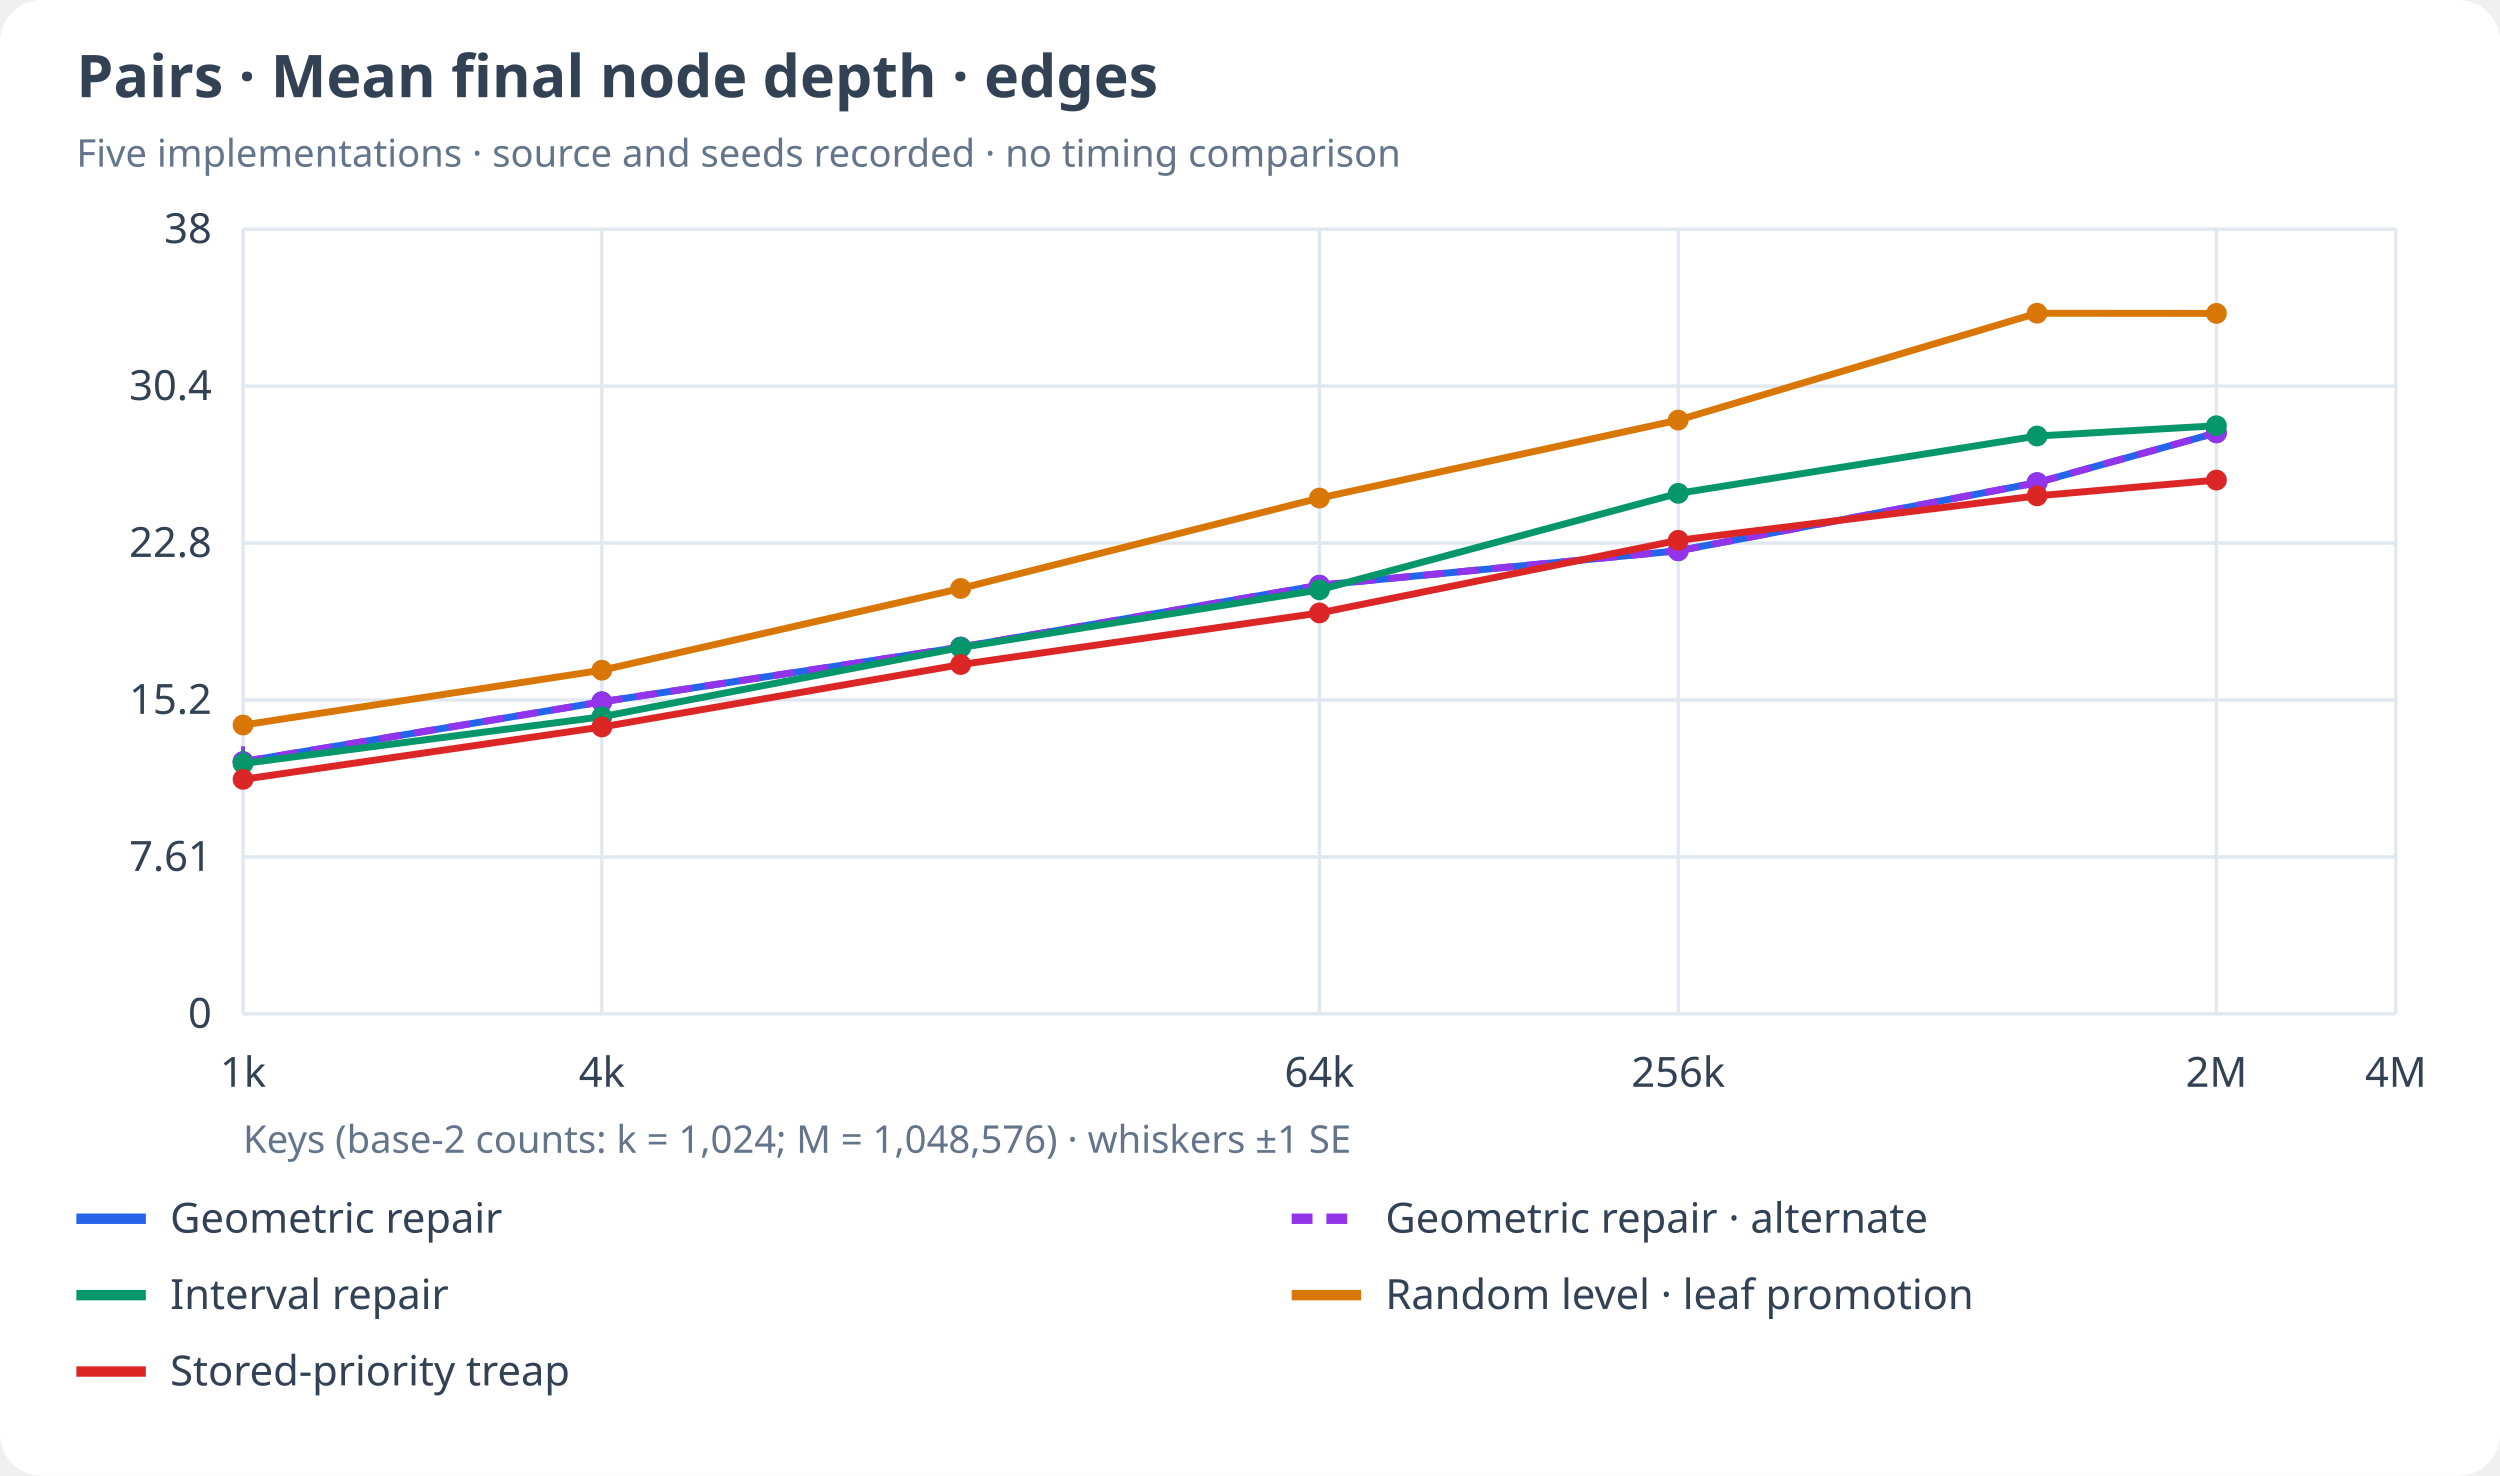
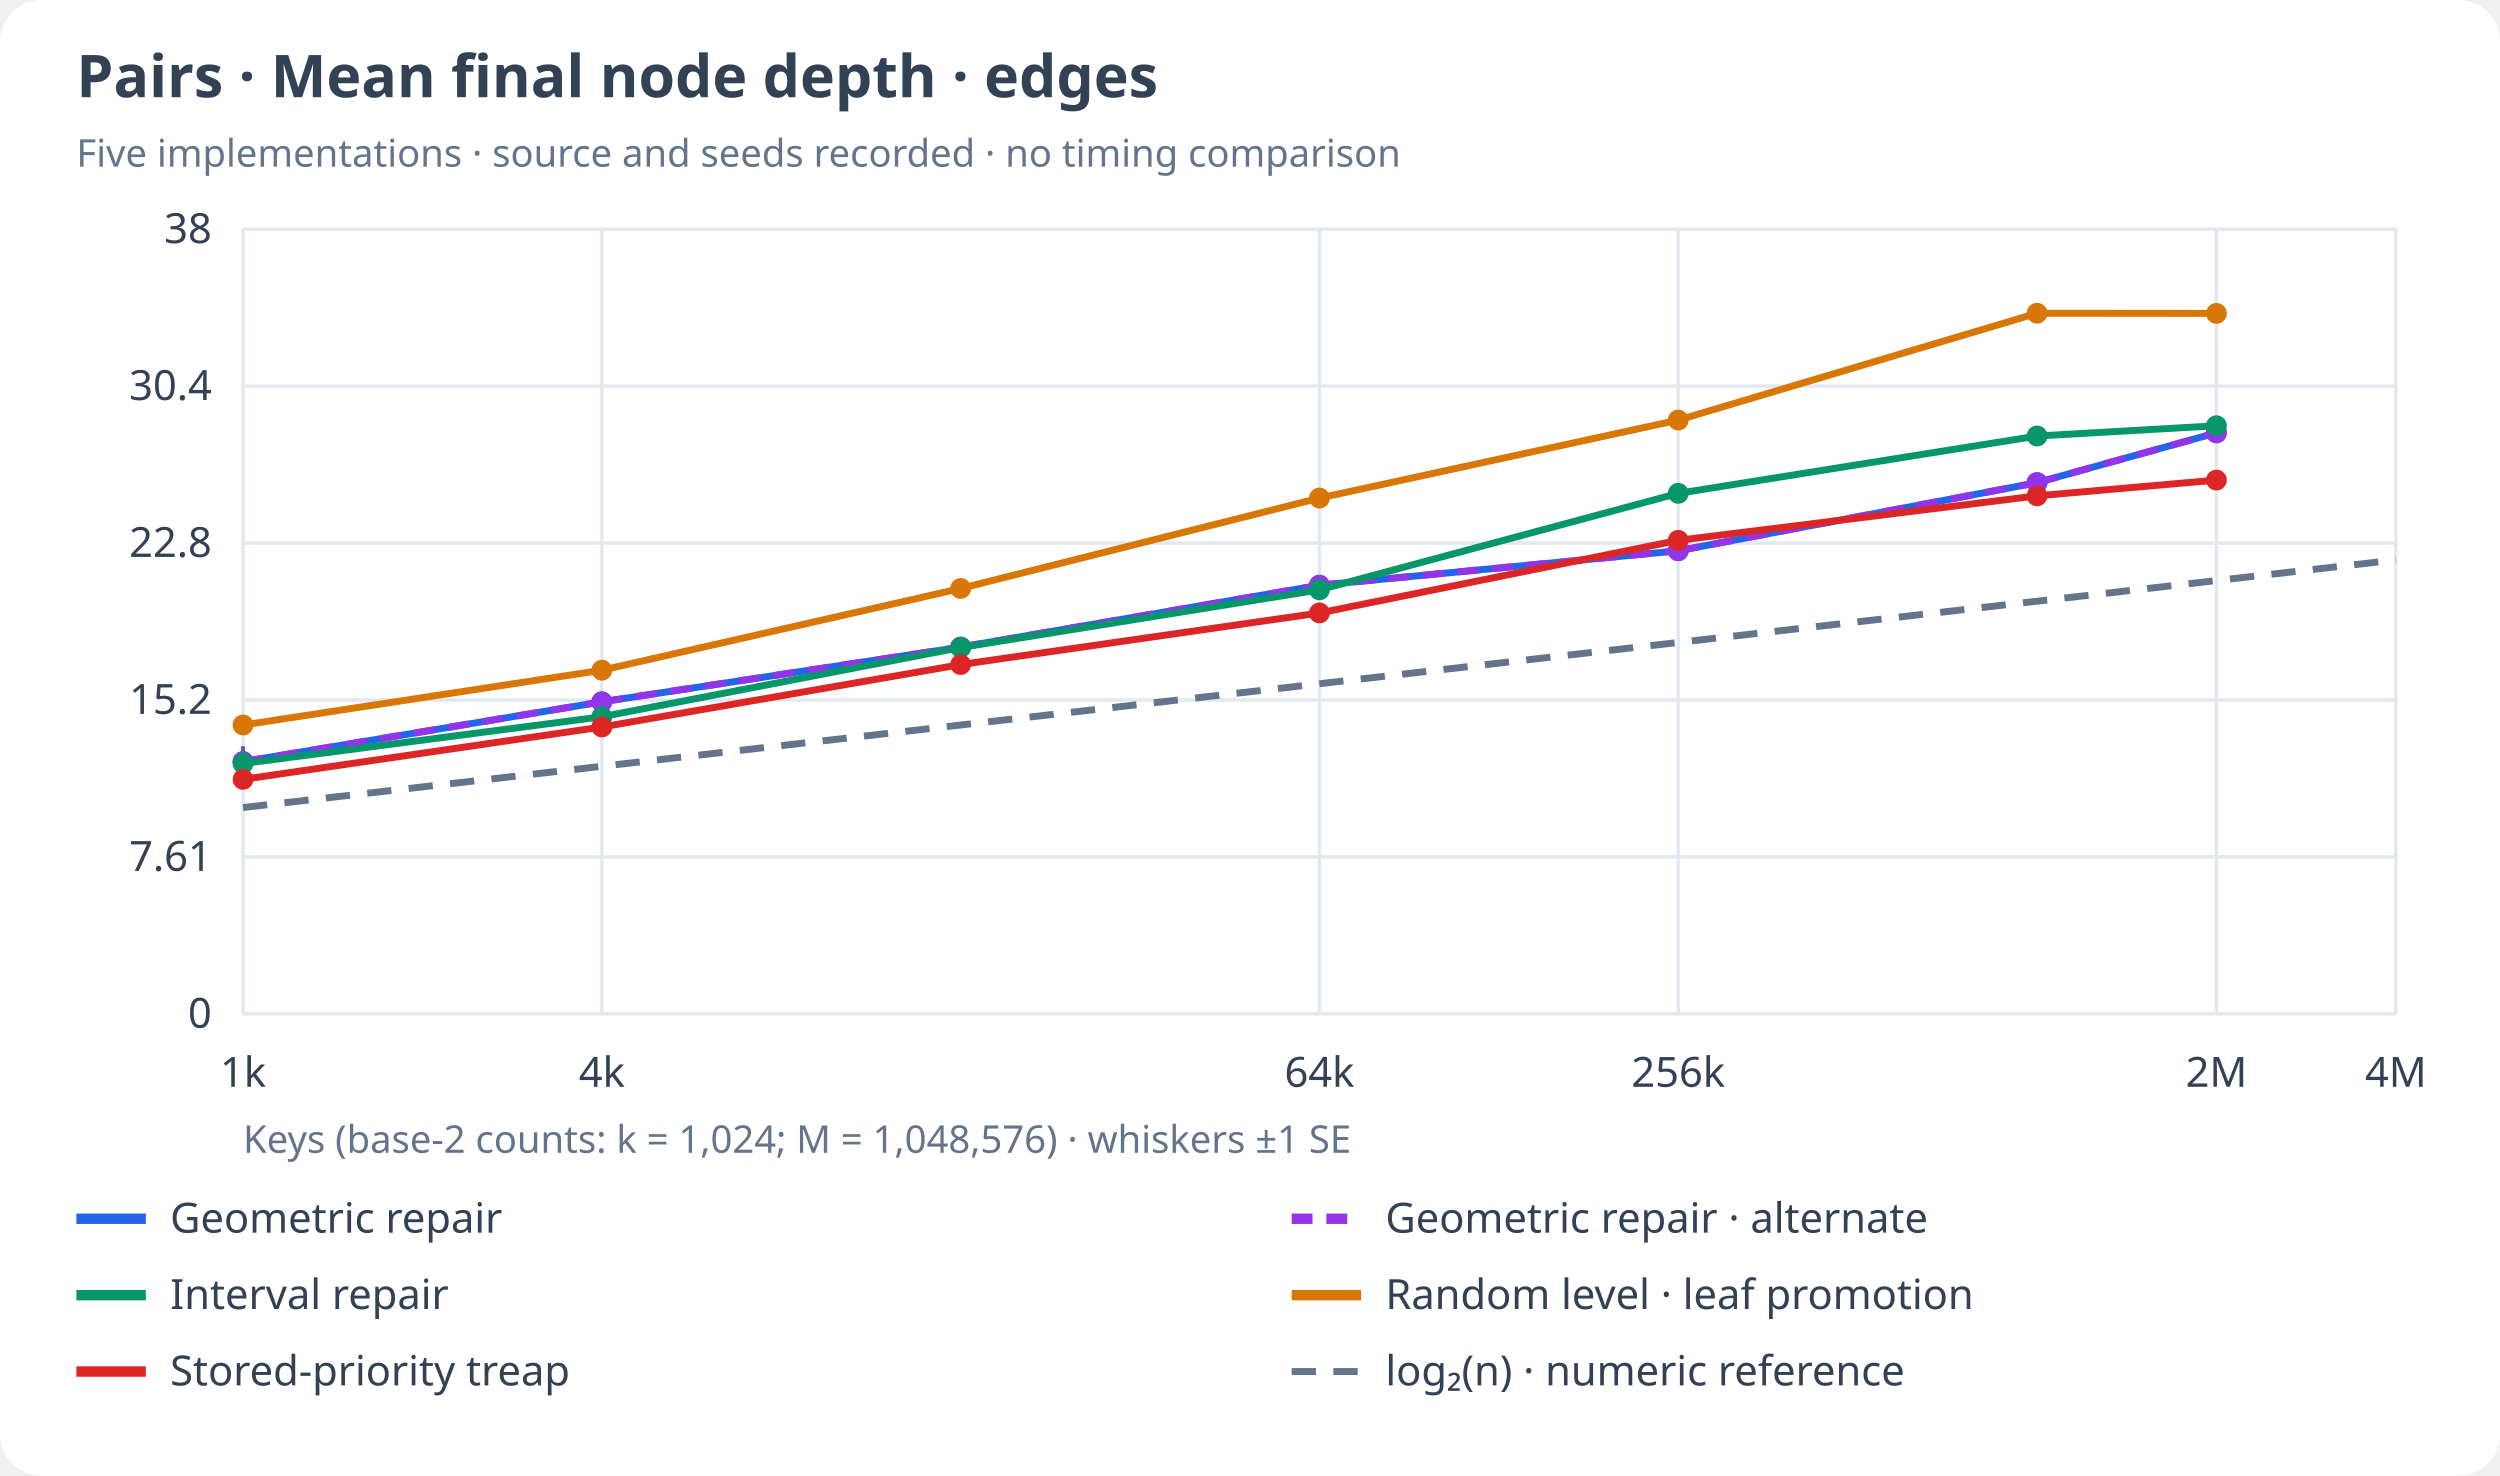
<svg xmlns="http://www.w3.org/2000/svg" viewBox="0 0 720 425" role="img" aria-labelledby="pairs-mean_depth-title pairs-mean_depth-desc">
  <style>text{font:12px system-ui,sans-serif;fill:#334155}.grid{stroke:#e2e8f0}</style>
  <rect width="720" height="425" rx="12" fill="white" />
  <text x="22" y="28" style="font-size:17px;font-weight:650">Pairs · Mean final node depth · edges</text>
  <text x="22" y="48" style="font-size:11px;fill:#64748b">Five implementations · source and seeds recorded · no timing comparison</text>
  <path class="grid" d="M70,292.00h620" />
  <text x="61" y="296.00" text-anchor="end">0</text>
  <path class="grid" d="M70,246.80h620" />
  <text x="61" y="250.80" text-anchor="end">7.61</text>
  <path class="grid" d="M70,201.60h620" />
  <text x="61" y="205.60" text-anchor="end">15.2</text>
  <path class="grid" d="M70,156.40h620" />
  <text x="61" y="160.40" text-anchor="end">22.8</text>
  <path class="grid" d="M70,111.20h620" />
  <text x="61" y="115.20" text-anchor="end">30.4</text>
  <path class="grid" d="M70,66.00h620" />
  <text x="61" y="70.00" text-anchor="end">38</text>
  <path class="grid" d="M70.00,66v226" />
  <text x="70.00" y="313" text-anchor="middle">1k</text>
  <path class="grid" d="M173.33,66v226" />
  <text x="173.33" y="313" text-anchor="middle">4k</text>
  <path class="grid" d="M380.00,66v226" />
  <text x="380.00" y="313" text-anchor="middle">64k</text>
  <path class="grid" d="M483.33,66v226" />
  <text x="483.33" y="313" text-anchor="middle">256k</text>
  <path class="grid" d="M638.33,66v226" />
  <text x="638.33" y="313" text-anchor="middle">2M</text>
  <path class="grid" d="M690.00,66v226" />
  <text x="690.00" y="313" text-anchor="middle">4M</text>
+   <path class="log-reference" d="M70.00,232.57L690.00,161.26" stroke="#64748b" stroke-width="2" stroke-dasharray="7 5" fill="none" />
  <path d="M70.00,223.69V214.98" stroke="#2563eb" />
  <circle cx="70.00" cy="219.34" r="3" fill="#2563eb" />
  <path d="M70.00,219.34L173.33,202.12" stroke="#2563eb" stroke-width="2" fill="none" />
  <path d="M173.33,202.78V201.47" stroke="#2563eb" />
  <circle cx="173.33" cy="202.12" r="3" fill="#2563eb" />
  <path d="M173.33,202.12L276.67,186.36" stroke="#2563eb" stroke-width="2" fill="none" />
  <path d="M276.67,188.95V183.78" stroke="#2563eb" />
  <circle cx="276.67" cy="186.36" r="3" fill="#2563eb" />
  <path d="M276.67,186.36L380.00,168.54" stroke="#2563eb" stroke-width="2" fill="none" />
  <path d="M380.00,171.20V165.89" stroke="#2563eb" />
  <circle cx="380.00" cy="168.54" r="3" fill="#2563eb" />
  <path d="M380.00,168.54L483.33,158.62" stroke="#2563eb" stroke-width="2" fill="none" />
  <circle cx="483.33" cy="158.62" r="3" fill="#2563eb" />
  <path d="M483.33,158.62L586.67,139.00" stroke="#2563eb" stroke-width="2" fill="none" />
  <circle cx="586.67" cy="139.00" r="3" fill="#2563eb" />
  <path d="M586.67,139.00L638.33,124.65" stroke="#2563eb" stroke-width="2" fill="none" />
  <circle cx="638.33" cy="124.65" r="3" fill="#2563eb" />
  <path d="M22,351h20" stroke="#2563eb" stroke-width="3" />
  <text x="49" y="355">Geometric repair</text>
  <path d="M70.00,223.69V214.98" stroke="#9333ea" />
  <circle cx="70.00" cy="219.34" r="3" fill="#9333ea" />
  <path d="M70.00,219.34L173.33,202.12" stroke="#9333ea" stroke-width="2" fill="none" stroke-dasharray="6 4" />
  <path d="M173.33,202.78V201.47" stroke="#9333ea" />
  <circle cx="173.33" cy="202.12" r="3" fill="#9333ea" />
  <path d="M173.33,202.12L276.67,186.36" stroke="#9333ea" stroke-width="2" fill="none" stroke-dasharray="6 4" />
  <path d="M276.67,188.95V183.78" stroke="#9333ea" />
  <circle cx="276.67" cy="186.36" r="3" fill="#9333ea" />
  <path d="M276.67,186.36L380.00,168.54" stroke="#9333ea" stroke-width="2" fill="none" stroke-dasharray="6 4" />
  <path d="M380.00,171.20V165.89" stroke="#9333ea" />
  <circle cx="380.00" cy="168.54" r="3" fill="#9333ea" />
  <path d="M380.00,168.54L483.33,158.62" stroke="#9333ea" stroke-width="2" fill="none" stroke-dasharray="6 4" />
  <circle cx="483.33" cy="158.62" r="3" fill="#9333ea" />
  <path d="M483.33,158.62L586.67,139.00" stroke="#9333ea" stroke-width="2" fill="none" stroke-dasharray="6 4" />
  <circle cx="586.67" cy="139.00" r="3" fill="#9333ea" />
  <path d="M586.67,139.00L638.33,124.65" stroke="#9333ea" stroke-width="2" fill="none" stroke-dasharray="6 4" />
  <circle cx="638.33" cy="124.65" r="3" fill="#9333ea" />
  <path d="M372,351h20" stroke="#9333ea" stroke-width="3" stroke-dasharray="6 4" />
  <text x="399" y="355">Geometric repair · alternate</text>
  <path d="M70.00,223.65V216.12" stroke="#059669" />
  <circle cx="70.00" cy="219.89" r="3" fill="#059669" />
  <path d="M70.00,219.89L173.33,206.42" stroke="#059669" stroke-width="2" fill="none" />
  <path d="M173.33,208.19V204.65" stroke="#059669" />
  <circle cx="173.33" cy="206.42" r="3" fill="#059669" />
  <path d="M173.33,206.42L276.67,186.48" stroke="#059669" stroke-width="2" fill="none" />
  <path d="M276.67,187.09V185.86" stroke="#059669" />
  <circle cx="276.67" cy="186.48" r="3" fill="#059669" />
  <path d="M276.67,186.48L380.00,169.87" stroke="#059669" stroke-width="2" fill="none" />
  <path d="M380.00,172.00V167.74" stroke="#059669" />
  <circle cx="380.00" cy="169.87" r="3" fill="#059669" />
  <path d="M380.00,169.87L483.33,142.08" stroke="#059669" stroke-width="2" fill="none" />
  <circle cx="483.33" cy="142.08" r="3" fill="#059669" />
  <path d="M483.33,142.08L586.67,125.57" stroke="#059669" stroke-width="2" fill="none" />
  <circle cx="586.67" cy="125.57" r="3" fill="#059669" />
  <path d="M586.67,125.57L638.33,122.61" stroke="#059669" stroke-width="2" fill="none" />
  <circle cx="638.33" cy="122.61" r="3" fill="#059669" />
  <path d="M22,373h20" stroke="#059669" stroke-width="3" />
  <text x="49" y="377">Interval repair</text>
  <path d="M70.00,209.50V208.10" stroke="#d97706" />
  <circle cx="70.00" cy="208.80" r="3" fill="#d97706" />
  <path d="M70.00,208.80L173.33,193.02" stroke="#d97706" stroke-width="2" fill="none" />
  <path d="M173.33,194.72V191.31" stroke="#d97706" />
  <circle cx="173.33" cy="193.02" r="3" fill="#d97706" />
  <path d="M173.33,193.02L276.67,169.48" stroke="#d97706" stroke-width="2" fill="none" />
  <path d="M276.67,171.20V167.76" stroke="#d97706" />
  <circle cx="276.67" cy="169.48" r="3" fill="#d97706" />
  <path d="M276.67,169.48L380.00,143.44" stroke="#d97706" stroke-width="2" fill="none" />
  <path d="M380.00,145.62V141.26" stroke="#d97706" />
  <circle cx="380.00" cy="143.44" r="3" fill="#d97706" />
  <path d="M380.00,143.44L483.33,120.98" stroke="#d97706" stroke-width="2" fill="none" />
  <circle cx="483.33" cy="120.98" r="3" fill="#d97706" />
  <path d="M483.33,120.98L586.67,90.21" stroke="#d97706" stroke-width="2" fill="none" />
  <circle cx="586.67" cy="90.21" r="3" fill="#d97706" />
  <path d="M586.67,90.21L638.33,90.26" stroke="#d97706" stroke-width="2" fill="none" />
  <circle cx="638.33" cy="90.26" r="3" fill="#d97706" />
  <path d="M372,373h20" stroke="#d97706" stroke-width="3" />
  <text x="399" y="377">Random level · leaf promotion</text>
  <path d="M70.00,226.90V222.00" stroke="#dc2626" />
  <circle cx="70.00" cy="224.45" r="3" fill="#dc2626" />
  <path d="M70.00,224.45L173.33,209.37" stroke="#dc2626" stroke-width="2" fill="none" />
  <path d="M173.33,211.03V207.70" stroke="#dc2626" />
  <circle cx="173.33" cy="209.37" r="3" fill="#dc2626" />
  <path d="M173.33,209.37L276.67,191.39" stroke="#dc2626" stroke-width="2" fill="none" />
  <path d="M276.67,193.73V189.05" stroke="#dc2626" />
  <circle cx="276.67" cy="191.39" r="3" fill="#dc2626" />
  <path d="M276.67,191.39L380.00,176.53" stroke="#dc2626" stroke-width="2" fill="none" />
  <path d="M380.00,178.67V174.40" stroke="#dc2626" />
  <circle cx="380.00" cy="176.53" r="3" fill="#dc2626" />
  <path d="M380.00,176.53L483.33,155.61" stroke="#dc2626" stroke-width="2" fill="none" />
  <circle cx="483.33" cy="155.61" r="3" fill="#dc2626" />
  <path d="M483.33,155.61L586.67,142.80" stroke="#dc2626" stroke-width="2" fill="none" />
  <circle cx="586.67" cy="142.80" r="3" fill="#dc2626" />
  <path d="M586.67,142.80L638.33,138.26" stroke="#dc2626" stroke-width="2" fill="none" />
  <circle cx="638.33" cy="138.26" r="3" fill="#dc2626" />
  <path d="M22,395h20" stroke="#dc2626" stroke-width="3" />
  <text x="49" y="399">Stored-priority treap</text>
+   <path d="M372,395h20" stroke="#64748b" stroke-width="2" stroke-dasharray="7 5" />
+   <text x="399" y="399">log₂(n) · numeric reference</text>
  <text x="70" y="332" style="font-size:11px;fill:#64748b">Keys (base-2 counts: k = 1,024; M = 1,048,576) · whiskers ±1 SE</text>
</svg>
